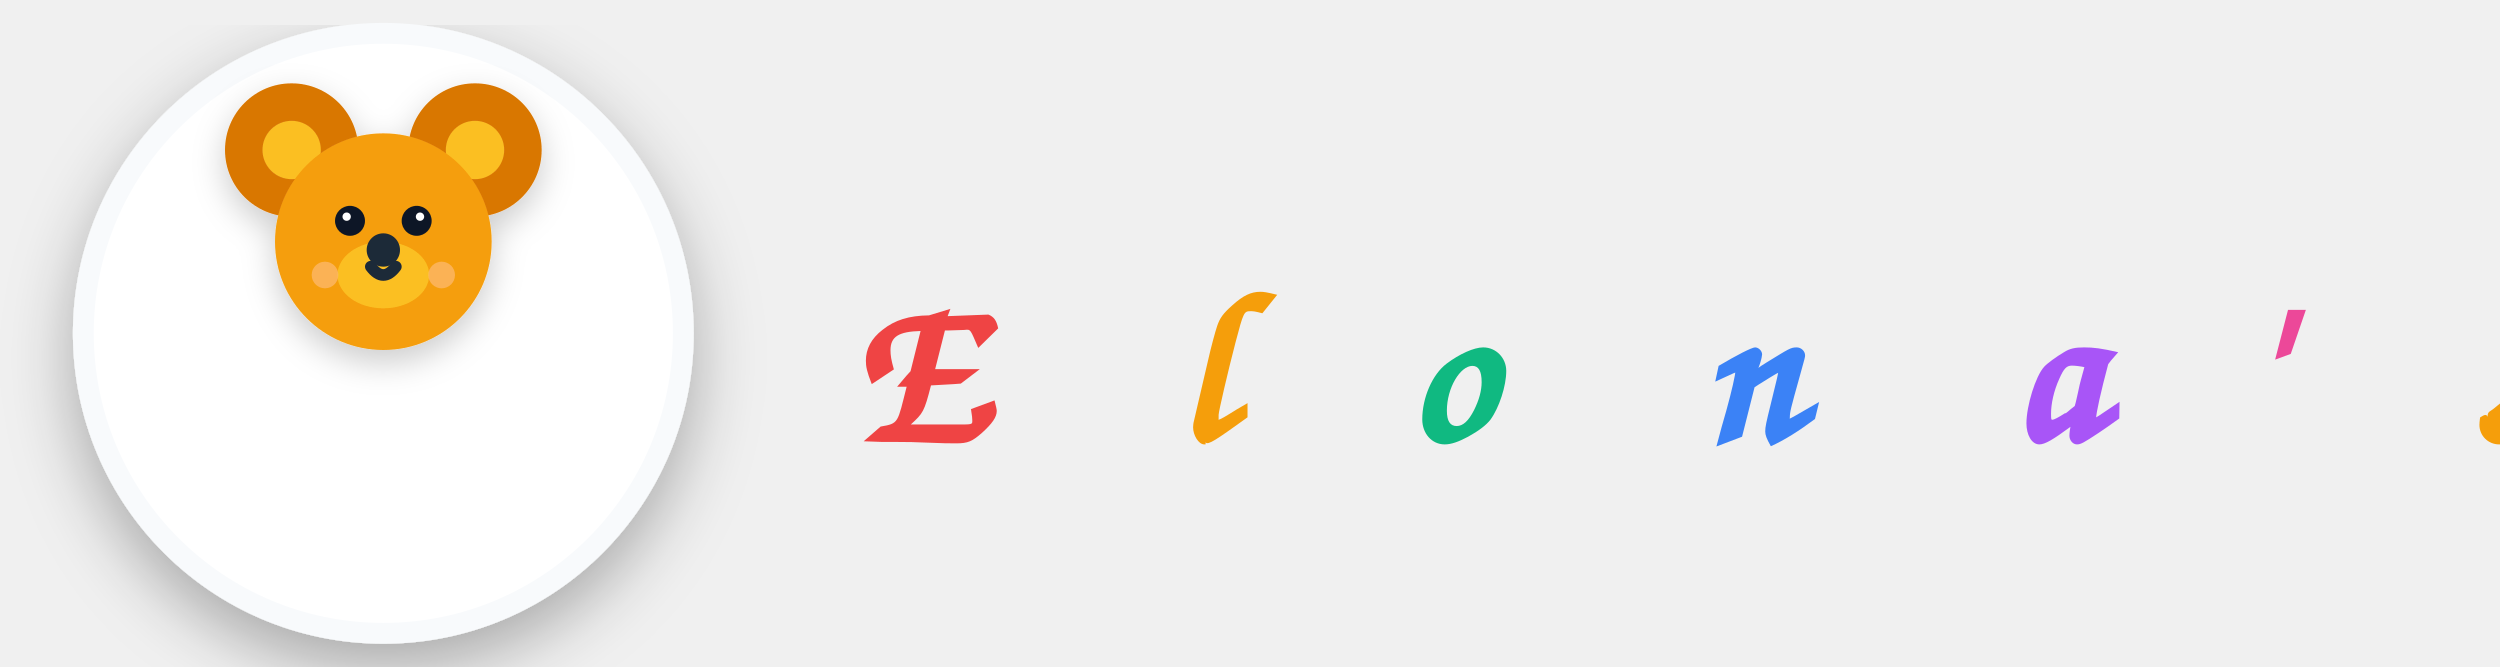
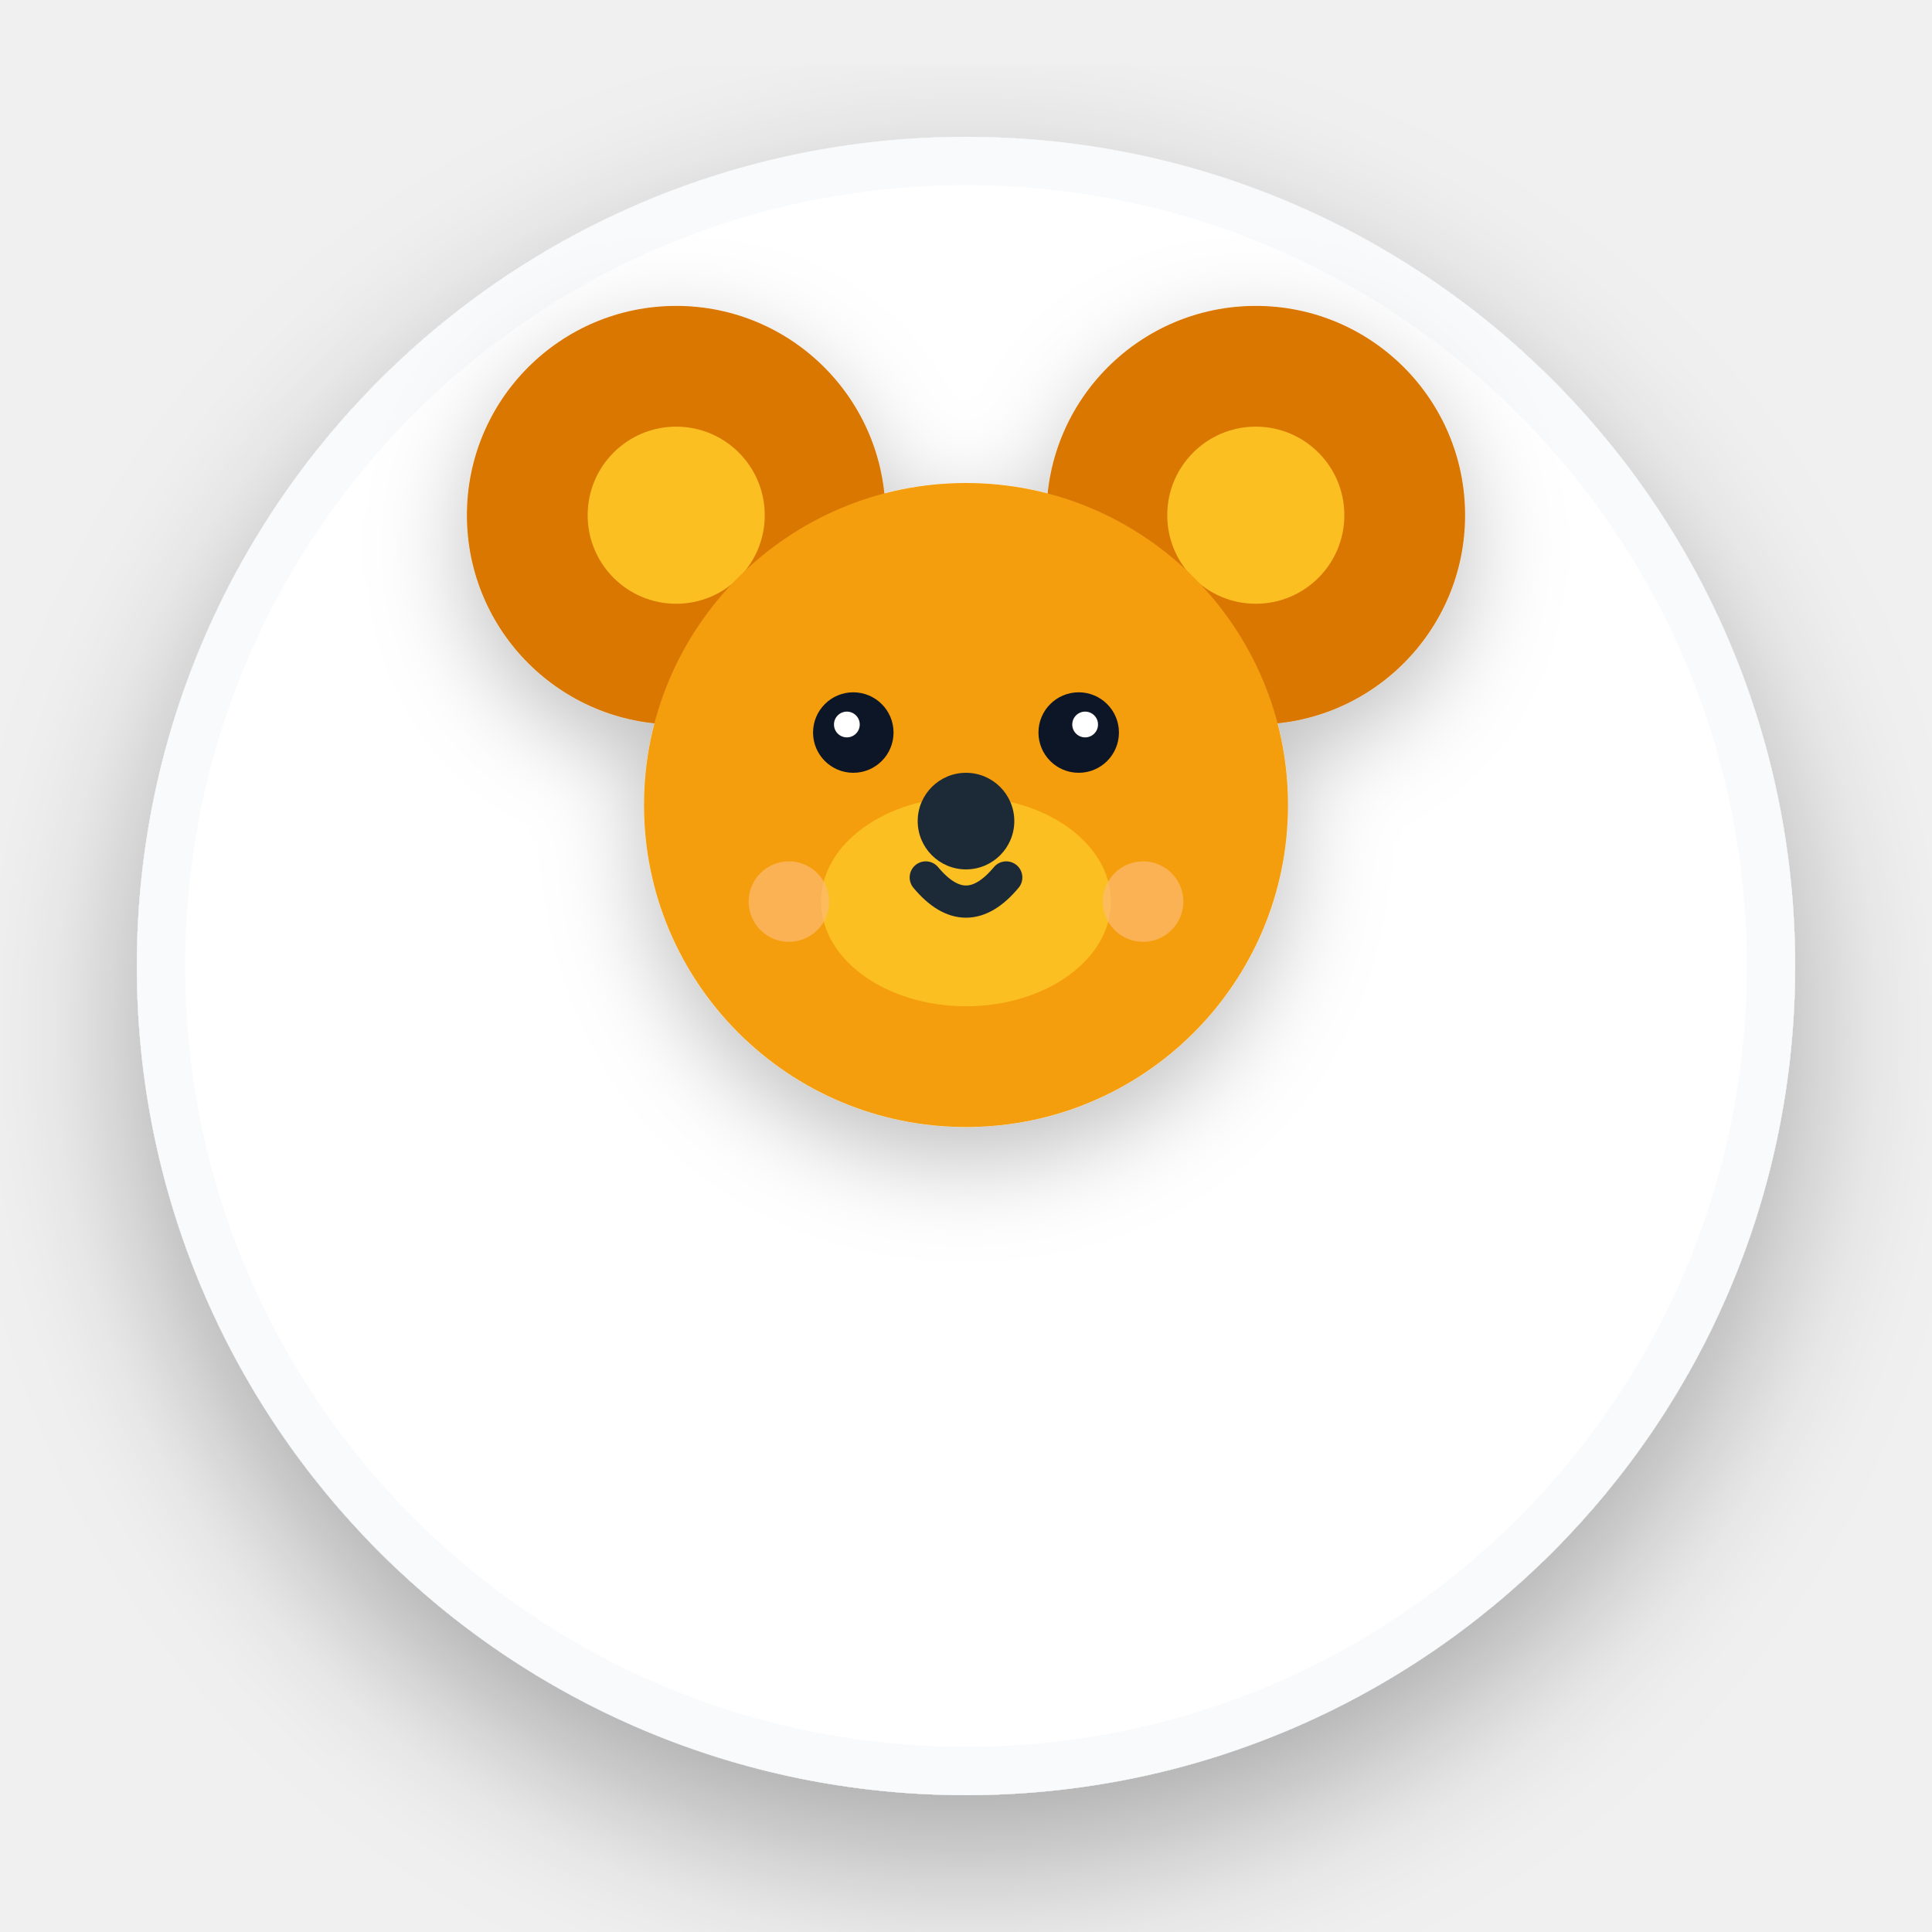
- <svg xmlns="http://www.w3.org/2000/svg" viewBox="0 0 300 80" width="300" height="80" role="img" aria-label="Elona's Toys">
+ <svg xmlns="http://www.w3.org/2000/svg" viewBox="0 0 120 120" width="120" height="120" role="img" aria-label="Elona's Toys logo">
  <defs>
-     <filter id="badge-shadow" x="-25%" y="-25%" width="150%" height="150%">
-       <feDropShadow dx="0" dy="3" stdDeviation="4" flood-color="#000" flood-opacity="0.30" />
+     <filter id="badge-shadow" x="-20%" y="-20%" width="140%" height="140%">
+       <feDropShadow dx="0" dy="4" stdDeviation="5" flood-color="#000" flood-opacity="0.30" />
    </filter>
-     <filter id="bear-shadow" x="-20%" y="-20%" width="140%" height="140%">
-       <feDropShadow dx="0" dy="1.5" stdDeviation="2" flood-color="#000" flood-opacity="0.20" />
+     <filter id="bear-shadow" x="-25%" y="-25%" width="150%" height="150%">
+       <feDropShadow dx="0" dy="2" stdDeviation="3" flood-color="#000" flood-opacity="0.25" />
    </filter>
  </defs>
-   <circle cx="46" cy="40" r="36" fill="#ffffff" stroke="#f8fafc" stroke-width="2.5" filter="url(#badge-shadow)" />
-   <g transform="translate(46, 28)" filter="url(#bear-shadow)">
-     <circle cx="-11" cy="-10" r="8" fill="#d97706" />
-     <circle cx="11" cy="-10" r="8" fill="#d97706" />
-     <circle cx="-11" cy="-10" r="3.5" fill="#fbbf24" />
-     <circle cx="11" cy="-10" r="3.5" fill="#fbbf24" />
-     <circle cx="0" cy="1" r="13" fill="#f59e0b" />
-     <ellipse cx="0" cy="5" rx="5.5" ry="4" fill="#fbbf24" />
-     <circle cx="0" cy="2" r="2" fill="#1f2937" />
-     <path d="M-1.5 4 Q0 6 1.5 4" fill="none" stroke="#1f2937" stroke-width="1.4" stroke-linecap="round" />
-     <circle cx="-4" cy="-1.5" r="1.8" fill="#111827" />
-     <circle cx="4" cy="-1.5" r="1.8" fill="#111827" />
-     <circle cx="-4.4" cy="-2" r="0.5" fill="#ffffff" />
-     <circle cx="4.4" cy="-2" r="0.5" fill="#ffffff" />
-     <circle cx="-7" cy="5" r="1.6" fill="#fdba74" opacity="0.7" />
-     <circle cx="7" cy="5" r="1.6" fill="#fdba74" opacity="0.7" />
+   <circle cx="60" cy="60" r="50" fill="#ffffff" stroke="#f8fafc" stroke-width="3" filter="url(#badge-shadow)" />
+   <g transform="translate(60, 48)" filter="url(#bear-shadow)">
+     <circle cx="-18" cy="-16" r="13" fill="#d97706" />
+     <circle cx="18" cy="-16" r="13" fill="#d97706" />
+     <circle cx="-18" cy="-16" r="5.5" fill="#fbbf24" />
+     <circle cx="18" cy="-16" r="5.5" fill="#fbbf24" />
+     <circle cx="0" cy="2" r="20" fill="#f59e0b" />
+     <ellipse cx="0" cy="8" rx="9" ry="6.5" fill="#fbbf24" />
+     <circle cx="0" cy="3" r="3" fill="#1f2937" />
+     <path d="M-2.5 6.5 Q0 9.5 2.5 6.5" fill="none" stroke="#1f2937" stroke-width="2" stroke-linecap="round" />
+     <circle cx="-7" cy="-2.5" r="2.5" fill="#111827" />
+     <circle cx="7" cy="-2.5" r="2.5" fill="#111827" />
+     <circle cx="-7.4" cy="-3" r="0.8" fill="#ffffff" />
+     <circle cx="7.4" cy="-3" r="0.8" fill="#ffffff" />
+     <circle cx="-11" cy="8" r="2.5" fill="#fdba74" opacity="0.7" />
+     <circle cx="11" cy="8" r="2.5" fill="#fdba74" opacity="0.7" />
  </g>
-   <text x="102" y="53" font-family="'Permanent Marker', cursive" font-size="25" font-weight="700">
-     <tspan dx="0" fill="#ef4444">E</tspan>
-     <tspan dx="18" fill="#f59e0b">l</tspan>
-     <tspan dx="16" fill="#10b981">o</tspan>
-     <tspan dx="20" fill="#3b82f6">n</tspan>
-     <tspan dx="20" fill="#a855f7">a</tspan>
-     <tspan dx="12" fill="#ec4899">'</tspan>
-     <tspan dx="18" fill="#f59e0b">s</tspan>
-     <tspan dx="26" fill="#ffffff"> </tspan>
-     <tspan dx="22" fill="#ef4444">T</tspan>
-     <tspan dx="22" fill="#10b981">o</tspan>
-     <tspan dx="22" fill="#3b82f6">y</tspan>
-     <tspan dx="20" fill="#a855f7">s</tspan>
-   </text>
</svg>
